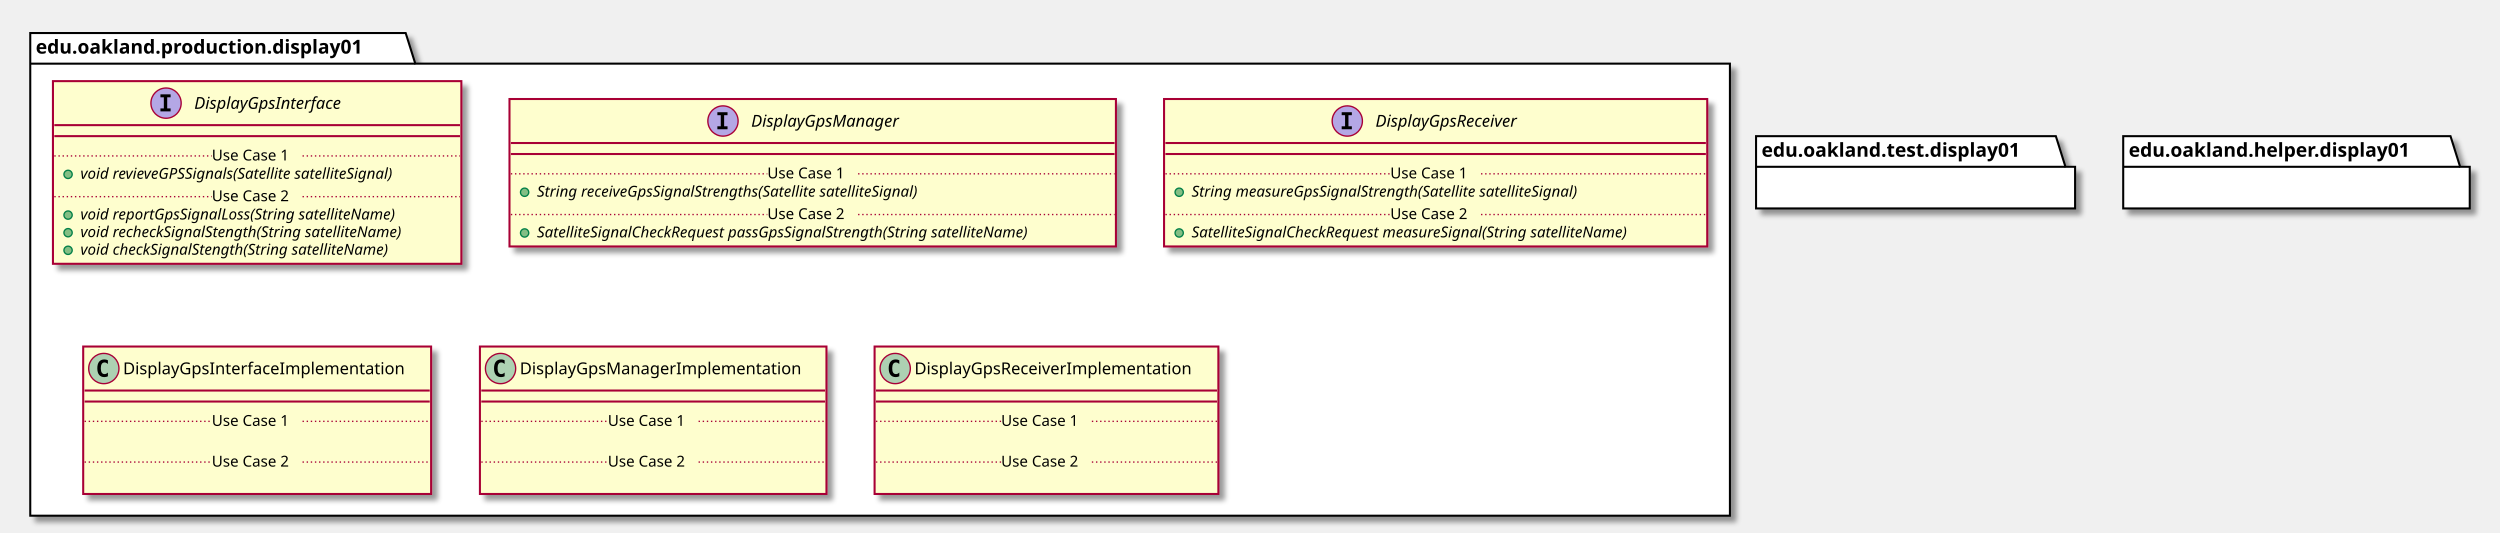
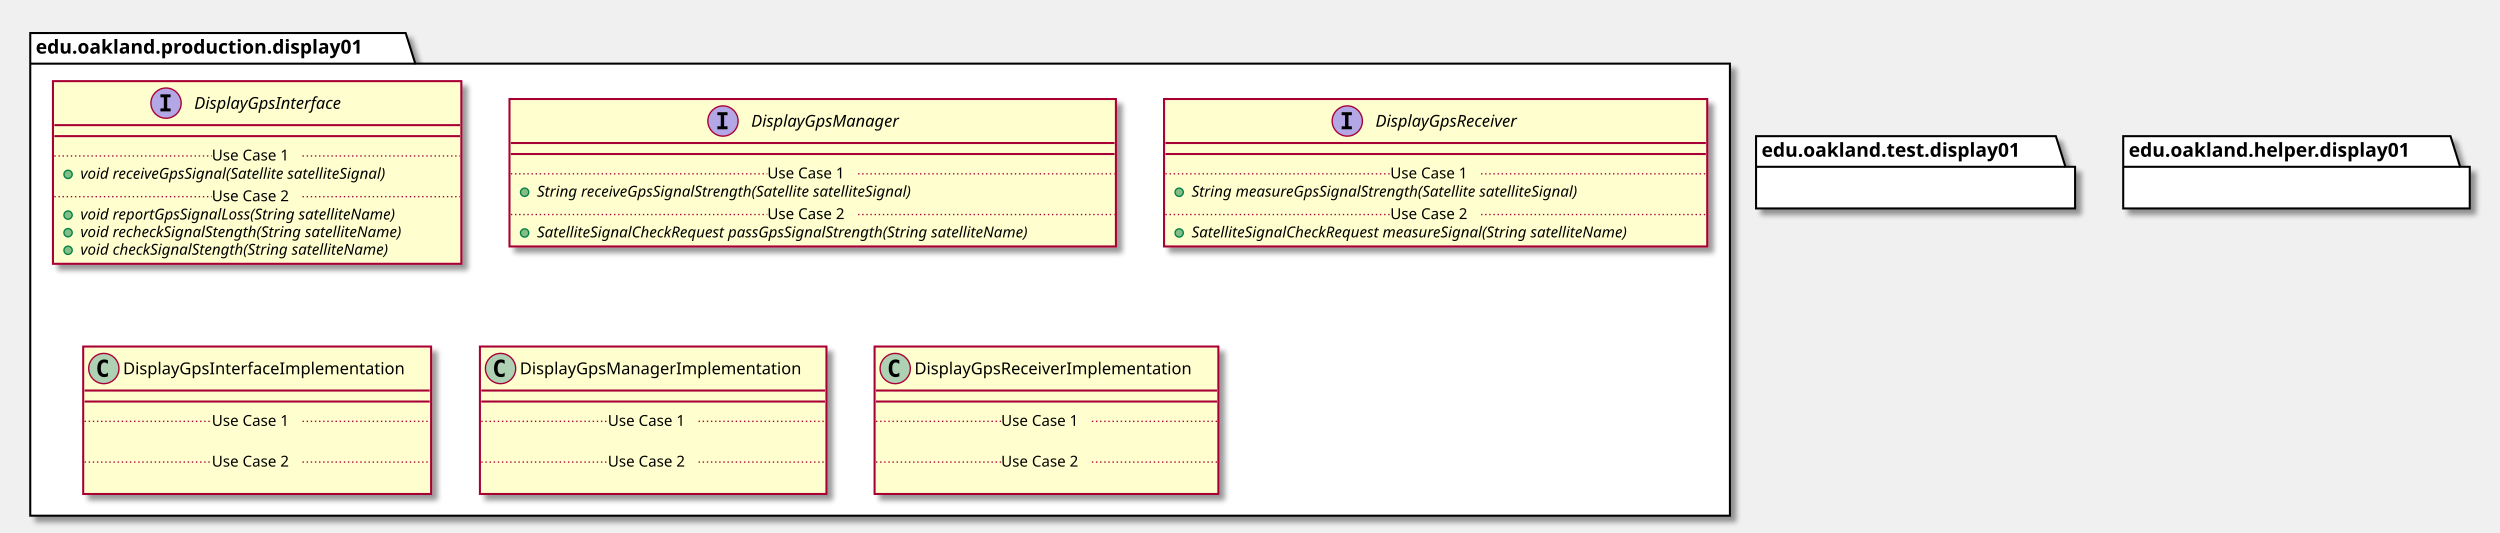
<svg xmlns="http://www.w3.org/2000/svg" contentScriptType="application/ecmascript" contentStyleType="text/css" height="387px" preserveAspectRatio="none" style="width:1818px;height:387px;" version="1.1" viewBox="0 0 1818 387" width="1818px" zoomAndPan="magnify">
  <defs>
-     <filter height="300%" id="f1esmcrt8yq7kb" width="300%" x="-1" y="-1">
+     <filter height="300%" id="fn14p88rrycms" width="300%" x="-1" y="-1">
      <feGaussianBlur result="blurOut" stdDeviation="2.0" />
      <feColorMatrix in="blurOut" result="blurOut2" type="matrix" values="0 0 0 0 0 0 0 0 0 0 0 0 0 0 0 0 0 0 .4 0" />
      <feOffset dx="4.0" dy="4.0" in="blurOut2" result="blurOut3" />
      <feBlend in="SourceGraphic" in2="blurOut3" mode="normal" />
    </filter>
  </defs>
  <g>
-     <polygon fill="#FFFFFF" filter="url(#f1esmcrt8yq7kb)" points="22,24,295,24,302,46.297,1258,46.297,1258,375,22,375,22,24" style="stroke: #000000; stroke-width: 1.5;" />
+     <polygon fill="#FFFFFF" filter="url(#fn14p88rrycms)" points="22,24,295,24,302,46.297,1258,46.297,1258,375,22,375,22,24" style="stroke: #000000; stroke-width: 1.5;" />
    <line style="stroke: #000000; stroke-width: 1.5;" x1="22" x2="302" y1="46.297" y2="46.297" />
    <text fill="#000000" font-family="sans-serif" font-size="14" font-weight="bold" lengthAdjust="spacingAndGlyphs" textLength="267" x="26" y="38.995">edu.oakland.production.display01</text>
-     <rect fill="#FEFECE" filter="url(#f1esmcrt8yq7kb)" height="132.828" id="DisplayGpsInterface" style="stroke: #A80036; stroke-width: 1.5;" width="297" x="38.5" y="59" />
+     <rect fill="#FEFECE" filter="url(#fn14p88rrycms)" height="132.828" id="DisplayGpsInterface" style="stroke: #A80036; stroke-width: 1.5;" width="297" x="38.5" y="59" />
    <ellipse cx="120.75" cy="75" fill="#B4A7E5" rx="11" ry="11" style="stroke: #A80036; stroke-width: 1.0;" />
    <path d="M116.672,70.766 L116.672,68.609 L124.062,68.609 L124.062,70.766 L121.594,70.766 L121.594,78.844 L124.062,78.844 L124.062,81 L116.672,81 L116.672,78.844 L119.141,78.844 L119.141,70.766 L116.672,70.766 Z " />
    <text fill="#000000" font-family="sans-serif" font-size="12" font-style="italic" lengthAdjust="spacingAndGlyphs" textLength="124" x="141.25" y="79.154">DisplayGpsInterface</text>
    <line style="stroke: #A80036; stroke-width: 1.5;" x1="39.5" x2="334.5" y1="91" y2="91" />
    <line style="stroke: #A80036; stroke-width: 1.5;" x1="39.5" x2="334.5" y1="99" y2="99" />
    <ellipse cx="49.5" cy="126.805" fill="#84BE84" rx="3" ry="3" style="stroke: #038048; stroke-width: 1.0;" />
-     <text fill="#000000" font-family="sans-serif" font-size="11" font-style="italic" lengthAdjust="spacingAndGlyphs" textLength="269" x="58.5" y="130.015">void revieveGPSSignals(Satellite satelliteSignal)</text>
+     <text fill="#000000" font-family="sans-serif" font-size="11" font-style="italic" lengthAdjust="spacingAndGlyphs" textLength="261" x="58.5" y="130.015">void receiveGpsSignal(Satellite satelliteSignal)</text>
    <line style="stroke: #A80036; stroke-width: 1.0; stroke-dasharray: 1.0,2.0;" x1="39.5" x2="154" y1="113.402" y2="113.402" />
    <text fill="#000000" font-family="sans-serif" font-size="11" lengthAdjust="spacingAndGlyphs" textLength="66" x="154" y="116.71">Use Case 1</text>
    <line style="stroke: #A80036; stroke-width: 1.0; stroke-dasharray: 1.0,2.0;" x1="220" x2="334.5" y1="113.402" y2="113.402" />
    <ellipse cx="49.5" cy="156.414" fill="#84BE84" rx="3" ry="3" style="stroke: #038048; stroke-width: 1.0;" />
    <text fill="#000000" font-family="sans-serif" font-size="11" font-style="italic" lengthAdjust="spacingAndGlyphs" textLength="266" x="58.5" y="159.625">void reportGpsSignalLoss(String satelliteName)</text>
    <ellipse cx="49.5" cy="169.219" fill="#84BE84" rx="3" ry="3" style="stroke: #038048; stroke-width: 1.0;" />
    <text fill="#000000" font-family="sans-serif" font-size="11" font-style="italic" lengthAdjust="spacingAndGlyphs" textLength="271" x="58.5" y="172.429">void recheckSignalStength(String satelliteName)</text>
    <ellipse cx="49.5" cy="182.023" fill="#84BE84" rx="3" ry="3" style="stroke: #038048; stroke-width: 1.0;" />
    <text fill="#000000" font-family="sans-serif" font-size="11" font-style="italic" lengthAdjust="spacingAndGlyphs" textLength="259" x="58.5" y="185.234">void checkSignalStength(String satelliteName)</text>
    <line style="stroke: #A80036; stroke-width: 1.0; stroke-dasharray: 1.0,2.0;" x1="39.5" x2="154" y1="143.012" y2="143.012" />
    <text fill="#000000" font-family="sans-serif" font-size="11" lengthAdjust="spacingAndGlyphs" textLength="66" x="154" y="146.32">Use Case 2</text>
    <line style="stroke: #A80036; stroke-width: 1.0; stroke-dasharray: 1.0,2.0;" x1="220" x2="334.5" y1="143.012" y2="143.012" />
-     <rect fill="#FEFECE" filter="url(#f1esmcrt8yq7kb)" height="107.219" id="DisplayGpsManager" style="stroke: #A80036; stroke-width: 1.5;" width="441" x="370.5" y="72" />
+     <rect fill="#FEFECE" filter="url(#fn14p88rrycms)" height="107.219" id="DisplayGpsManager" style="stroke: #A80036; stroke-width: 1.5;" width="441" x="370.5" y="72" />
    <ellipse cx="525.75" cy="88" fill="#B4A7E5" rx="11" ry="11" style="stroke: #A80036; stroke-width: 1.0;" />
    <path d="M521.672,83.766 L521.672,81.609 L529.062,81.609 L529.062,83.766 L526.594,83.766 L526.594,91.844 L529.062,91.844 L529.062,94 L521.672,94 L521.672,91.844 L524.141,91.844 L524.141,83.766 L521.672,83.766 Z " />
    <text fill="#000000" font-family="sans-serif" font-size="12" font-style="italic" lengthAdjust="spacingAndGlyphs" textLength="122" x="546.25" y="92.154">DisplayGpsManager</text>
    <line style="stroke: #A80036; stroke-width: 1.5;" x1="371.5" x2="810.5" y1="104" y2="104" />
    <line style="stroke: #A80036; stroke-width: 1.5;" x1="371.5" x2="810.5" y1="112" y2="112" />
    <ellipse cx="381.5" cy="139.805" fill="#84BE84" rx="3" ry="3" style="stroke: #038048; stroke-width: 1.0;" />
-     <text fill="#000000" font-family="sans-serif" font-size="11" font-style="italic" lengthAdjust="spacingAndGlyphs" textLength="324" x="390.5" y="143.015">String receiveGpsSignalStrengths(Satellite satelliteSignal)</text>
+     <text fill="#000000" font-family="sans-serif" font-size="11" font-style="italic" lengthAdjust="spacingAndGlyphs" textLength="318" x="390.5" y="143.015">String receiveGpsSignalStrength(Satellite satelliteSignal)</text>
    <line style="stroke: #A80036; stroke-width: 1.0; stroke-dasharray: 1.0,2.0;" x1="371.5" x2="558" y1="126.402" y2="126.402" />
    <text fill="#000000" font-family="sans-serif" font-size="11" lengthAdjust="spacingAndGlyphs" textLength="66" x="558" y="129.71">Use Case 1</text>
    <line style="stroke: #A80036; stroke-width: 1.0; stroke-dasharray: 1.0,2.0;" x1="624" x2="810.5" y1="126.402" y2="126.402" />
    <ellipse cx="381.5" cy="169.414" fill="#84BE84" rx="3" ry="3" style="stroke: #038048; stroke-width: 1.0;" />
    <text fill="#000000" font-family="sans-serif" font-size="11" font-style="italic" lengthAdjust="spacingAndGlyphs" textLength="415" x="390.5" y="172.625">SatelliteSignalCheckRequest passGpsSignalStrength(String satelliteName)</text>
    <line style="stroke: #A80036; stroke-width: 1.0; stroke-dasharray: 1.0,2.0;" x1="371.5" x2="558" y1="156.012" y2="156.012" />
    <text fill="#000000" font-family="sans-serif" font-size="11" lengthAdjust="spacingAndGlyphs" textLength="66" x="558" y="159.32">Use Case 2</text>
    <line style="stroke: #A80036; stroke-width: 1.0; stroke-dasharray: 1.0,2.0;" x1="624" x2="810.5" y1="156.012" y2="156.012" />
-     <rect fill="#FEFECE" filter="url(#f1esmcrt8yq7kb)" height="107.219" id="DisplayGpsReceiver" style="stroke: #A80036; stroke-width: 1.5;" width="395" x="846.5" y="72" />
+     <rect fill="#FEFECE" filter="url(#fn14p88rrycms)" height="107.219" id="DisplayGpsReceiver" style="stroke: #A80036; stroke-width: 1.5;" width="395" x="846.5" y="72" />
    <ellipse cx="979.75" cy="88" fill="#B4A7E5" rx="11" ry="11" style="stroke: #A80036; stroke-width: 1.0;" />
    <path d="M975.672,83.766 L975.672,81.609 L983.062,81.609 L983.062,83.766 L980.594,83.766 L980.594,91.844 L983.062,91.844 L983.062,94 L975.672,94 L975.672,91.844 L978.141,91.844 L978.141,83.766 L975.672,83.766 Z " />
    <text fill="#000000" font-family="sans-serif" font-size="12" font-style="italic" lengthAdjust="spacingAndGlyphs" textLength="120" x="1000.25" y="92.154">DisplayGpsReceiver</text>
    <line style="stroke: #A80036; stroke-width: 1.5;" x1="847.5" x2="1240.5" y1="104" y2="104" />
    <line style="stroke: #A80036; stroke-width: 1.5;" x1="847.5" x2="1240.5" y1="112" y2="112" />
    <ellipse cx="857.5" cy="139.805" fill="#84BE84" rx="3" ry="3" style="stroke: #038048; stroke-width: 1.0;" />
    <text fill="#000000" font-family="sans-serif" font-size="11" font-style="italic" lengthAdjust="spacingAndGlyphs" textLength="326" x="866.5" y="143.015">String measureGpsSignalStrength(Satellite satelliteSignal)</text>
    <line style="stroke: #A80036; stroke-width: 1.0; stroke-dasharray: 1.0,2.0;" x1="847.5" x2="1011" y1="126.402" y2="126.402" />
    <text fill="#000000" font-family="sans-serif" font-size="11" lengthAdjust="spacingAndGlyphs" textLength="66" x="1011" y="129.71">Use Case 1</text>
    <line style="stroke: #A80036; stroke-width: 1.0; stroke-dasharray: 1.0,2.0;" x1="1077" x2="1240.5" y1="126.402" y2="126.402" />
    <ellipse cx="857.5" cy="169.414" fill="#84BE84" rx="3" ry="3" style="stroke: #038048; stroke-width: 1.0;" />
    <text fill="#000000" font-family="sans-serif" font-size="11" font-style="italic" lengthAdjust="spacingAndGlyphs" textLength="369" x="866.5" y="172.625">SatelliteSignalCheckRequest measureSignal(String satelliteName)</text>
    <line style="stroke: #A80036; stroke-width: 1.0; stroke-dasharray: 1.0,2.0;" x1="847.5" x2="1011" y1="156.012" y2="156.012" />
    <text fill="#000000" font-family="sans-serif" font-size="11" lengthAdjust="spacingAndGlyphs" textLength="66" x="1011" y="159.32">Use Case 2</text>
    <line style="stroke: #A80036; stroke-width: 1.0; stroke-dasharray: 1.0,2.0;" x1="1077" x2="1240.5" y1="156.012" y2="156.012" />
-     <rect fill="#FEFECE" filter="url(#f1esmcrt8yq7kb)" height="107.219" id="DisplayGpsInterfaceImplementation" style="stroke: #A80036; stroke-width: 1.5;" width="253" x="60.5" y="252" />
+     <rect fill="#FEFECE" filter="url(#fn14p88rrycms)" height="107.219" id="DisplayGpsInterfaceImplementation" style="stroke: #A80036; stroke-width: 1.5;" width="253" x="60.5" y="252" />
    <ellipse cx="75.5" cy="268" fill="#ADD1B2" rx="11" ry="11" style="stroke: #A80036; stroke-width: 1.0;" />
    <path d="M78.469,273.641 Q77.891,273.938 77.25,274.078 Q76.609,274.234 75.906,274.234 Q73.406,274.234 72.078,272.594 Q70.766,270.938 70.766,267.812 Q70.766,264.688 72.078,263.031 Q73.406,261.375 75.906,261.375 Q76.609,261.375 77.25,261.531 Q77.906,261.688 78.469,261.984 L78.469,264.703 Q77.844,264.125 77.25,263.859 Q76.656,263.578 76.031,263.578 Q74.688,263.578 74,264.656 Q73.312,265.719 73.312,267.812 Q73.312,269.906 74,270.984 Q74.688,272.047 76.031,272.047 Q76.656,272.047 77.25,271.781 Q77.844,271.5 78.469,270.922 L78.469,273.641 Z " />
    <text fill="#000000" font-family="sans-serif" font-size="12" lengthAdjust="spacingAndGlyphs" textLength="221" x="89.5" y="272.154">DisplayGpsInterfaceImplementation</text>
    <line style="stroke: #A80036; stroke-width: 1.5;" x1="61.5" x2="312.5" y1="284" y2="284" />
    <line style="stroke: #A80036; stroke-width: 1.5;" x1="61.5" x2="312.5" y1="292" y2="292" />
    <text fill="#000000" font-family="sans-serif" font-size="11" lengthAdjust="spacingAndGlyphs" textLength="0" x="70.5" y="323.015" />
    <line style="stroke: #A80036; stroke-width: 1.0; stroke-dasharray: 1.0,2.0;" x1="61.5" x2="154" y1="306.402" y2="306.402" />
    <text fill="#000000" font-family="sans-serif" font-size="11" lengthAdjust="spacingAndGlyphs" textLength="66" x="154" y="309.71">Use Case 1</text>
    <line style="stroke: #A80036; stroke-width: 1.0; stroke-dasharray: 1.0,2.0;" x1="220" x2="312.5" y1="306.402" y2="306.402" />
    <text fill="#000000" font-family="sans-serif" font-size="11" lengthAdjust="spacingAndGlyphs" textLength="0" x="70.5" y="352.625" />
    <line style="stroke: #A80036; stroke-width: 1.0; stroke-dasharray: 1.0,2.0;" x1="61.5" x2="154" y1="336.012" y2="336.012" />
    <text fill="#000000" font-family="sans-serif" font-size="11" lengthAdjust="spacingAndGlyphs" textLength="66" x="154" y="339.32">Use Case 2</text>
    <line style="stroke: #A80036; stroke-width: 1.0; stroke-dasharray: 1.0,2.0;" x1="220" x2="312.5" y1="336.012" y2="336.012" />
-     <rect fill="#FEFECE" filter="url(#f1esmcrt8yq7kb)" height="107.219" id="DisplayGpsManagerImplementation" style="stroke: #A80036; stroke-width: 1.5;" width="252" x="349" y="252" />
+     <rect fill="#FEFECE" filter="url(#fn14p88rrycms)" height="107.219" id="DisplayGpsManagerImplementation" style="stroke: #A80036; stroke-width: 1.5;" width="252" x="349" y="252" />
    <ellipse cx="364" cy="268" fill="#ADD1B2" rx="11" ry="11" style="stroke: #A80036; stroke-width: 1.0;" />
    <path d="M366.969,273.641 Q366.391,273.938 365.75,274.078 Q365.109,274.234 364.406,274.234 Q361.906,274.234 360.578,272.594 Q359.266,270.938 359.266,267.812 Q359.266,264.688 360.578,263.031 Q361.906,261.375 364.406,261.375 Q365.109,261.375 365.75,261.531 Q366.406,261.688 366.969,261.984 L366.969,264.703 Q366.344,264.125 365.75,263.859 Q365.156,263.578 364.531,263.578 Q363.188,263.578 362.5,264.656 Q361.812,265.719 361.812,267.812 Q361.812,269.906 362.5,270.984 Q363.188,272.047 364.531,272.047 Q365.156,272.047 365.75,271.781 Q366.344,271.5 366.969,270.922 L366.969,273.641 Z " />
    <text fill="#000000" font-family="sans-serif" font-size="12" lengthAdjust="spacingAndGlyphs" textLength="220" x="378" y="272.154">DisplayGpsManagerImplementation</text>
    <line style="stroke: #A80036; stroke-width: 1.5;" x1="350" x2="600" y1="284" y2="284" />
    <line style="stroke: #A80036; stroke-width: 1.5;" x1="350" x2="600" y1="292" y2="292" />
    <text fill="#000000" font-family="sans-serif" font-size="11" lengthAdjust="spacingAndGlyphs" textLength="0" x="359" y="323.015" />
    <line style="stroke: #A80036; stroke-width: 1.0; stroke-dasharray: 1.0,2.0;" x1="350" x2="442" y1="306.402" y2="306.402" />
    <text fill="#000000" font-family="sans-serif" font-size="11" lengthAdjust="spacingAndGlyphs" textLength="66" x="442" y="309.71">Use Case 1</text>
    <line style="stroke: #A80036; stroke-width: 1.0; stroke-dasharray: 1.0,2.0;" x1="508" x2="600" y1="306.402" y2="306.402" />
    <text fill="#000000" font-family="sans-serif" font-size="11" lengthAdjust="spacingAndGlyphs" textLength="0" x="359" y="352.625" />
    <line style="stroke: #A80036; stroke-width: 1.0; stroke-dasharray: 1.0,2.0;" x1="350" x2="442" y1="336.012" y2="336.012" />
    <text fill="#000000" font-family="sans-serif" font-size="11" lengthAdjust="spacingAndGlyphs" textLength="66" x="442" y="339.32">Use Case 2</text>
    <line style="stroke: #A80036; stroke-width: 1.0; stroke-dasharray: 1.0,2.0;" x1="508" x2="600" y1="336.012" y2="336.012" />
-     <rect fill="#FEFECE" filter="url(#f1esmcrt8yq7kb)" height="107.219" id="DisplayGpsReceiverImplementation" style="stroke: #A80036; stroke-width: 1.5;" width="250" x="636" y="252" />
+     <rect fill="#FEFECE" filter="url(#fn14p88rrycms)" height="107.219" id="DisplayGpsReceiverImplementation" style="stroke: #A80036; stroke-width: 1.5;" width="250" x="636" y="252" />
    <ellipse cx="651" cy="268" fill="#ADD1B2" rx="11" ry="11" style="stroke: #A80036; stroke-width: 1.0;" />
    <path d="M653.969,273.641 Q653.391,273.938 652.75,274.078 Q652.109,274.234 651.406,274.234 Q648.906,274.234 647.578,272.594 Q646.266,270.938 646.266,267.812 Q646.266,264.688 647.578,263.031 Q648.906,261.375 651.406,261.375 Q652.109,261.375 652.75,261.531 Q653.406,261.688 653.969,261.984 L653.969,264.703 Q653.344,264.125 652.75,263.859 Q652.156,263.578 651.531,263.578 Q650.188,263.578 649.5,264.656 Q648.812,265.719 648.812,267.812 Q648.812,269.906 649.5,270.984 Q650.188,272.047 651.531,272.047 Q652.156,272.047 652.75,271.781 Q653.344,271.5 653.969,270.922 L653.969,273.641 Z " />
    <text fill="#000000" font-family="sans-serif" font-size="12" lengthAdjust="spacingAndGlyphs" textLength="218" x="665" y="272.154">DisplayGpsReceiverImplementation</text>
    <line style="stroke: #A80036; stroke-width: 1.5;" x1="637" x2="885" y1="284" y2="284" />
    <line style="stroke: #A80036; stroke-width: 1.5;" x1="637" x2="885" y1="292" y2="292" />
    <text fill="#000000" font-family="sans-serif" font-size="11" lengthAdjust="spacingAndGlyphs" textLength="0" x="646" y="323.015" />
    <line style="stroke: #A80036; stroke-width: 1.0; stroke-dasharray: 1.0,2.0;" x1="637" x2="728" y1="306.402" y2="306.402" />
    <text fill="#000000" font-family="sans-serif" font-size="11" lengthAdjust="spacingAndGlyphs" textLength="66" x="728" y="309.71">Use Case 1</text>
    <line style="stroke: #A80036; stroke-width: 1.0; stroke-dasharray: 1.0,2.0;" x1="794" x2="885" y1="306.402" y2="306.402" />
    <text fill="#000000" font-family="sans-serif" font-size="11" lengthAdjust="spacingAndGlyphs" textLength="0" x="646" y="352.625" />
    <line style="stroke: #A80036; stroke-width: 1.0; stroke-dasharray: 1.0,2.0;" x1="637" x2="728" y1="336.012" y2="336.012" />
    <text fill="#000000" font-family="sans-serif" font-size="11" lengthAdjust="spacingAndGlyphs" textLength="66" x="728" y="339.32">Use Case 2</text>
    <line style="stroke: #A80036; stroke-width: 1.0; stroke-dasharray: 1.0,2.0;" x1="794" x2="885" y1="336.012" y2="336.012" />
-     <polygon fill="#FFFFFF" filter="url(#f1esmcrt8yq7kb)" points="1277,99,1495,99,1502,121.297,1509,121.297,1509,151.594,1277,151.594,1277,99" style="stroke: #000000; stroke-width: 1.5;" />
+     <polygon fill="#FFFFFF" filter="url(#fn14p88rrycms)" points="1277,99,1495,99,1502,121.297,1509,121.297,1509,151.594,1277,151.594,1277,99" style="stroke: #000000; stroke-width: 1.5;" />
    <line style="stroke: #000000; stroke-width: 1.5;" x1="1277" x2="1502" y1="121.297" y2="121.297" />
    <text fill="#000000" font-family="sans-serif" font-size="14" font-weight="bold" lengthAdjust="spacingAndGlyphs" textLength="212" x="1281" y="113.995">edu.oakland.test.display01</text>
-     <polygon fill="#FFFFFF" filter="url(#f1esmcrt8yq7kb)" points="1544,99,1782,99,1789,121.297,1796,121.297,1796,151.594,1544,151.594,1544,99" style="stroke: #000000; stroke-width: 1.5;" />
+     <polygon fill="#FFFFFF" filter="url(#fn14p88rrycms)" points="1544,99,1782,99,1789,121.297,1796,121.297,1796,151.594,1544,151.594,1544,99" style="stroke: #000000; stroke-width: 1.5;" />
    <line style="stroke: #000000; stroke-width: 1.5;" x1="1544" x2="1789" y1="121.297" y2="121.297" />
    <text fill="#000000" font-family="sans-serif" font-size="14" font-weight="bold" lengthAdjust="spacingAndGlyphs" textLength="232" x="1548" y="113.995">edu.oakland.helper.display01</text>
  </g>
</svg>
